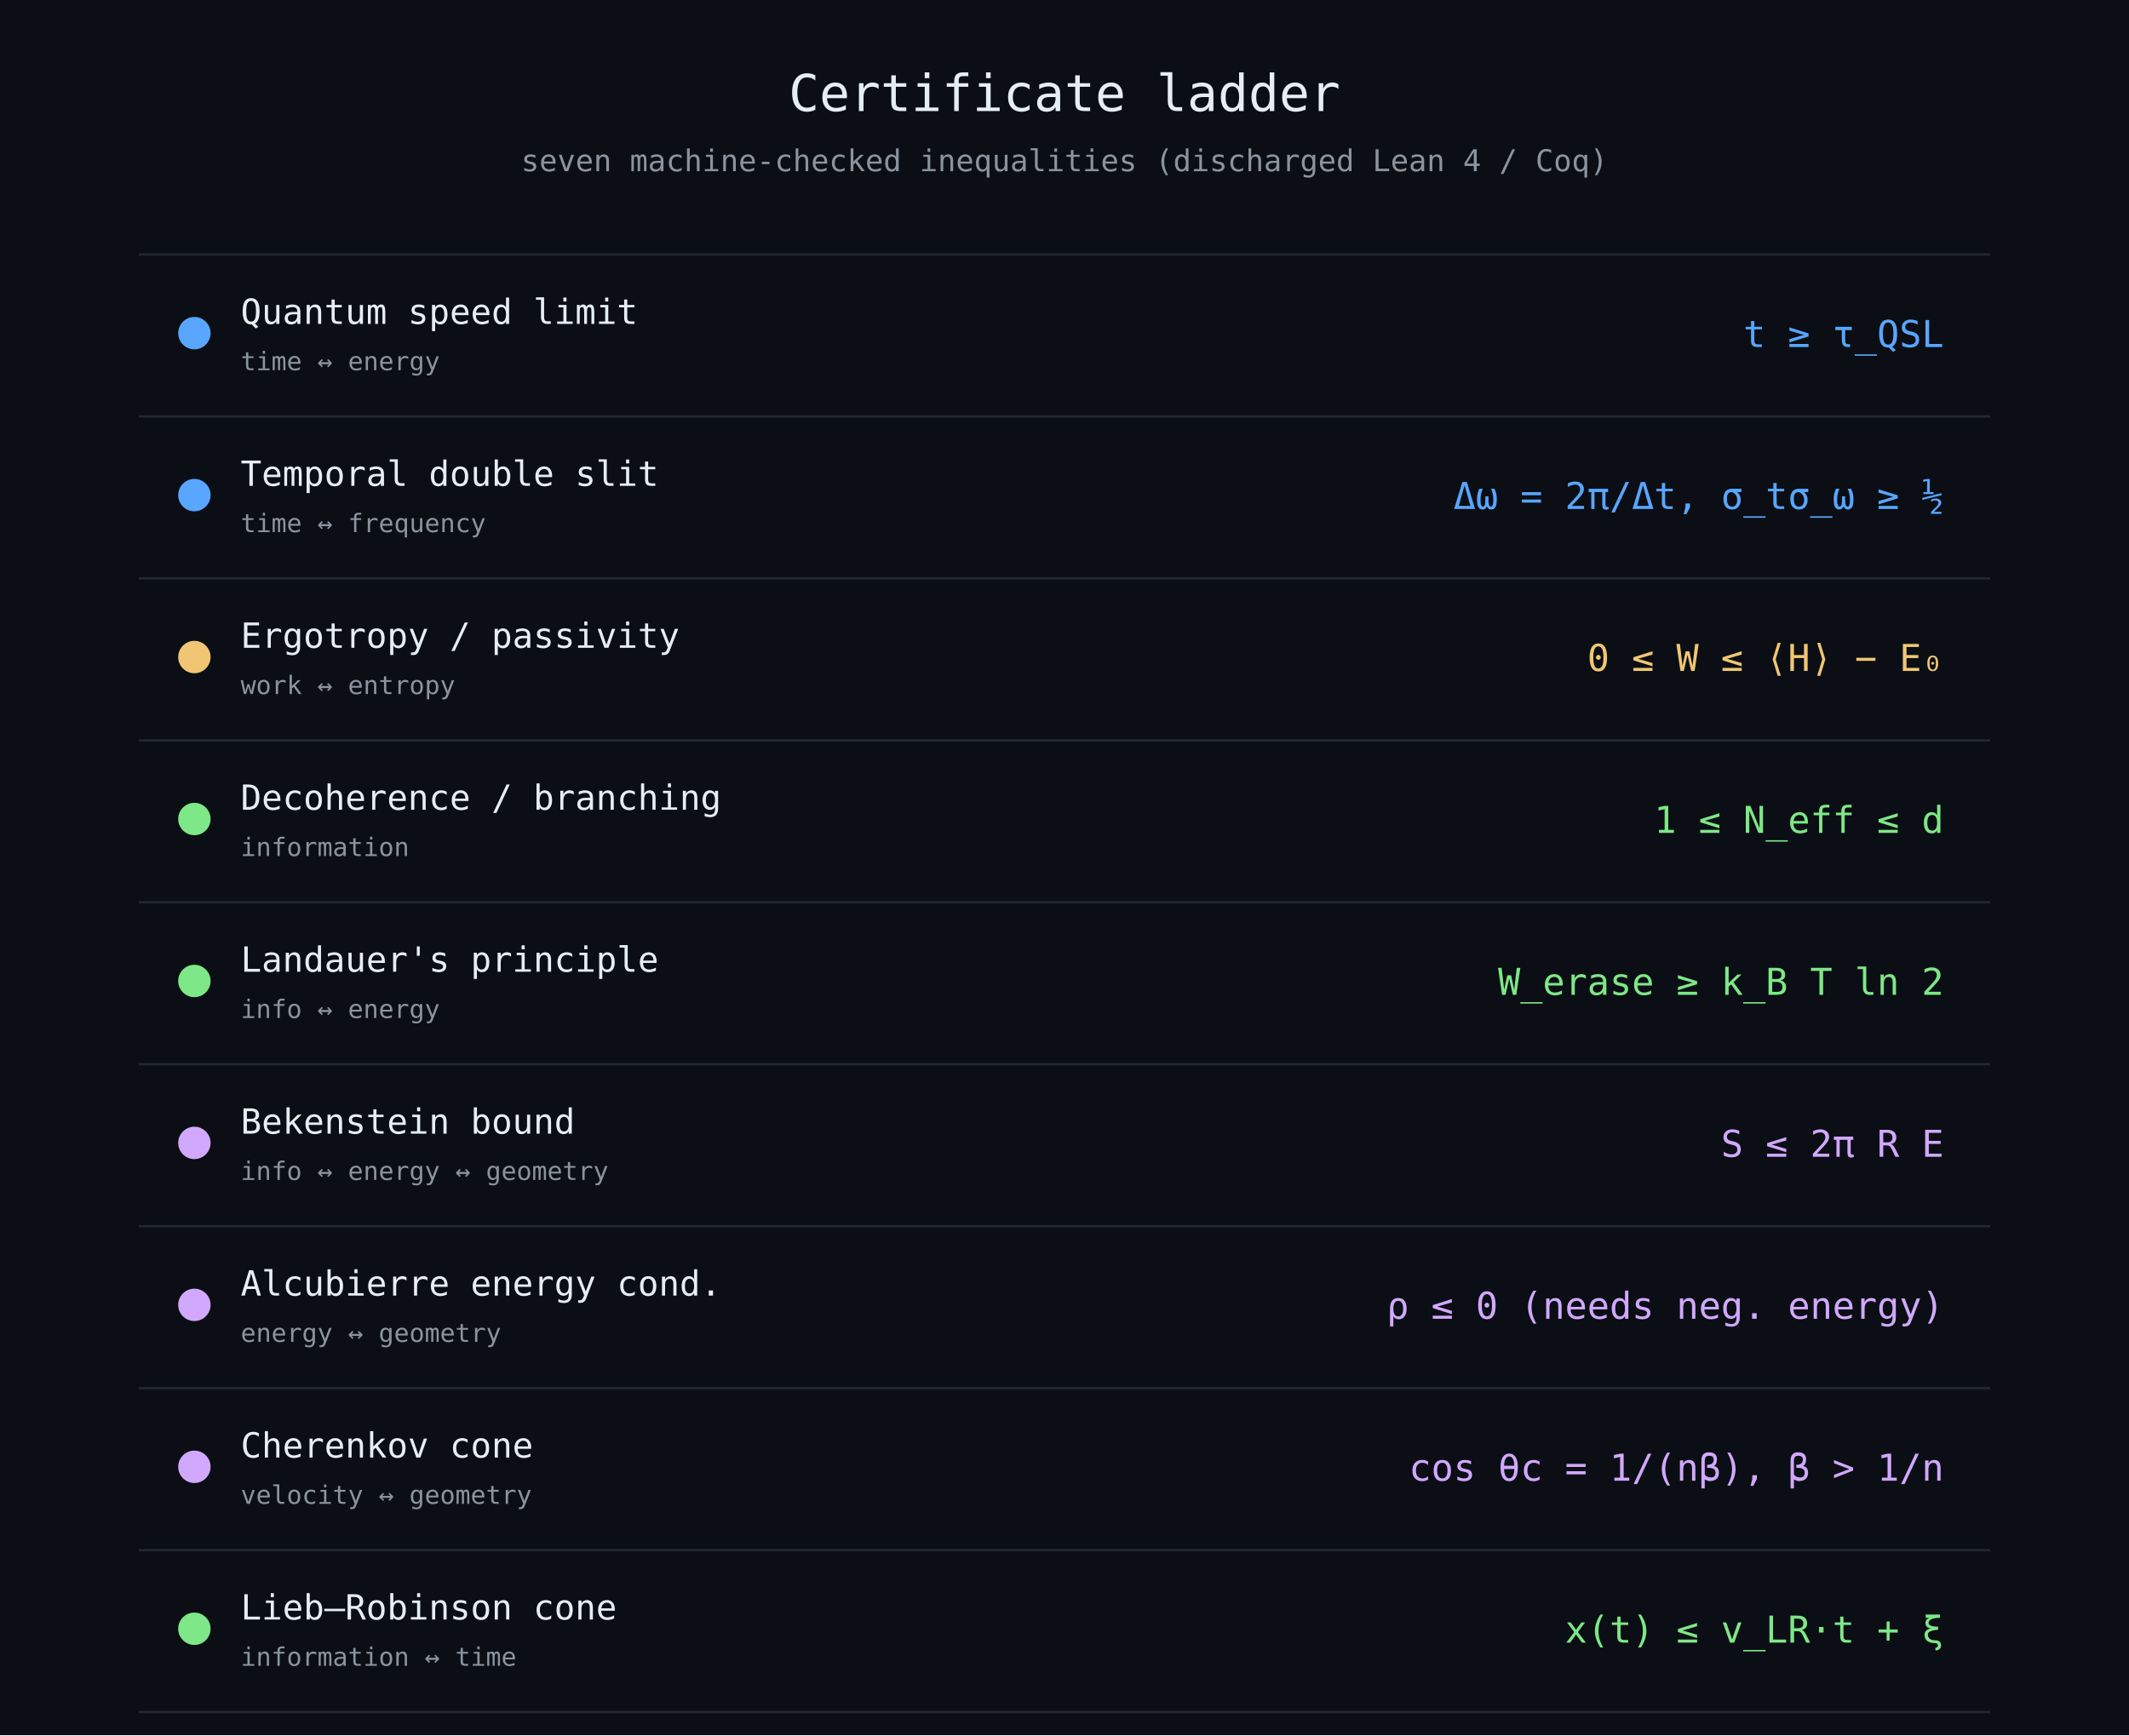
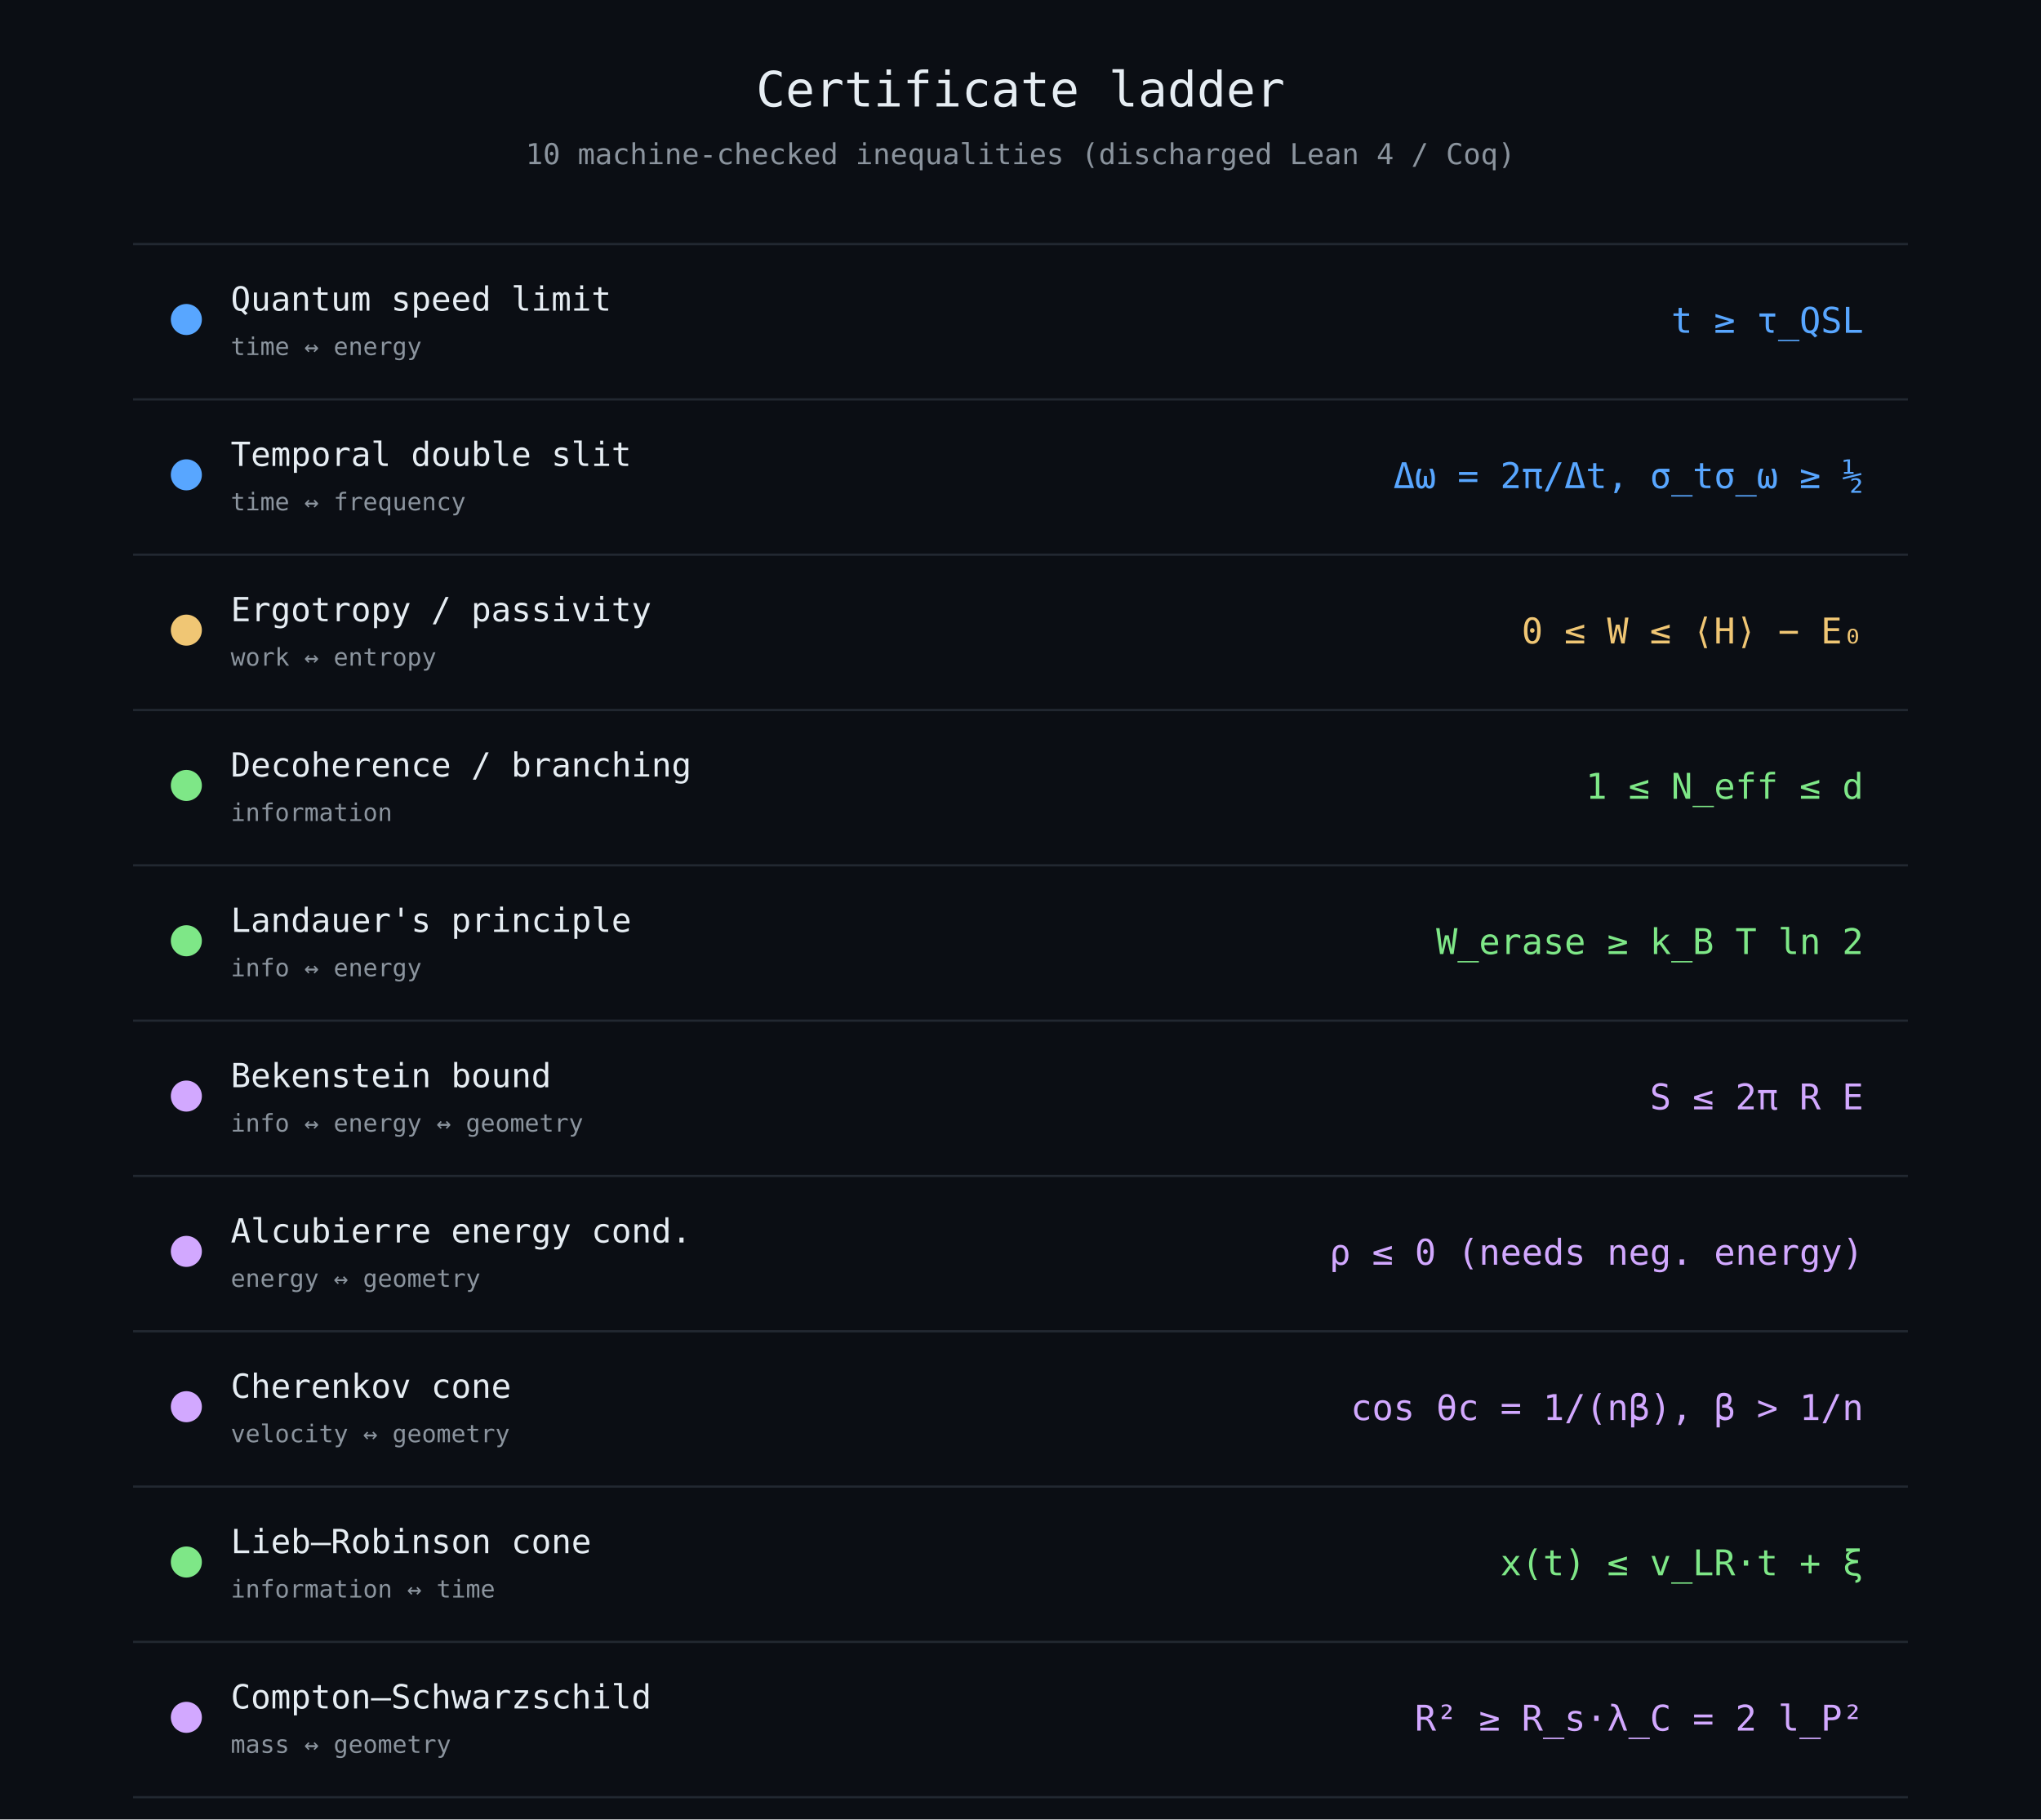
- <svg xmlns="http://www.w3.org/2000/svg" width="920" height="750" viewBox="0 0 920 750">
-   <rect width="920" height="750" fill="#0b0e14" />
+ <svg xmlns="http://www.w3.org/2000/svg" width="920" height="820" viewBox="0 0 920 820">
+   <rect width="920" height="820" fill="#0b0e14" />
  <text x="460" y="48" font-size="22" fill="#e6edf3" text-anchor="middle" font-family="monospace">Certificate ladder</text>
-   <text x="460" y="74" font-size="13" fill="#8b949e" text-anchor="middle" font-family="monospace">seven machine-checked inequalities (discharged Lean 4 / Coq)</text>
+   <text x="460" y="74" font-size="13" fill="#8b949e" text-anchor="middle" font-family="monospace">10 machine-checked inequalities (discharged Lean 4 / Coq)</text>
  <line x1="60" y1="110" x2="860" y2="110" stroke="#222831" stroke-width="1" opacity="1" />
  <circle cx="84" cy="144" r="7" fill="#58a6ff" stroke="none" stroke-width="0" opacity="1" />
  <text x="104" y="140" font-size="15" fill="#e6edf3" text-anchor="start" font-family="monospace">Quantum speed limit</text>
  <text x="104" y="160" font-size="11" fill="#8b949e" text-anchor="start" font-family="monospace">time ↔ energy</text>
  <text x="840" y="150" font-size="16" fill="#58a6ff" text-anchor="end" font-family="monospace">t ≥ τ_QSL</text>
  <line x1="60" y1="180" x2="860" y2="180" stroke="#222831" stroke-width="1" opacity="1" />
  <circle cx="84" cy="214" r="7" fill="#58a6ff" stroke="none" stroke-width="0" opacity="1" />
  <text x="104" y="210" font-size="15" fill="#e6edf3" text-anchor="start" font-family="monospace">Temporal double slit</text>
  <text x="104" y="230" font-size="11" fill="#8b949e" text-anchor="start" font-family="monospace">time ↔ frequency</text>
  <text x="840" y="220" font-size="16" fill="#58a6ff" text-anchor="end" font-family="monospace">Δω = 2π/Δt,  σ_tσ_ω ≥ ½</text>
  <line x1="60" y1="250" x2="860" y2="250" stroke="#222831" stroke-width="1" opacity="1" />
  <circle cx="84" cy="284" r="7" fill="#f0c674" stroke="none" stroke-width="0" opacity="1" />
  <text x="104" y="280" font-size="15" fill="#e6edf3" text-anchor="start" font-family="monospace">Ergotropy / passivity</text>
  <text x="104" y="300" font-size="11" fill="#8b949e" text-anchor="start" font-family="monospace">work ↔ entropy</text>
  <text x="840" y="290" font-size="16" fill="#f0c674" text-anchor="end" font-family="monospace">0 ≤ W ≤ ⟨H⟩ − E₀</text>
  <line x1="60" y1="320" x2="860" y2="320" stroke="#222831" stroke-width="1" opacity="1" />
  <circle cx="84" cy="354" r="7" fill="#7ee787" stroke="none" stroke-width="0" opacity="1" />
  <text x="104" y="350" font-size="15" fill="#e6edf3" text-anchor="start" font-family="monospace">Decoherence / branching</text>
  <text x="104" y="370" font-size="11" fill="#8b949e" text-anchor="start" font-family="monospace">information</text>
  <text x="840" y="360" font-size="16" fill="#7ee787" text-anchor="end" font-family="monospace">1 ≤ N_eff ≤ d</text>
  <line x1="60" y1="390" x2="860" y2="390" stroke="#222831" stroke-width="1" opacity="1" />
  <circle cx="84" cy="424" r="7" fill="#7ee787" stroke="none" stroke-width="0" opacity="1" />
  <text x="104" y="420" font-size="15" fill="#e6edf3" text-anchor="start" font-family="monospace">Landauer's principle</text>
  <text x="104" y="440" font-size="11" fill="#8b949e" text-anchor="start" font-family="monospace">info ↔ energy</text>
  <text x="840" y="430" font-size="16" fill="#7ee787" text-anchor="end" font-family="monospace">W_erase ≥ k_B T ln 2</text>
  <line x1="60" y1="460" x2="860" y2="460" stroke="#222831" stroke-width="1" opacity="1" />
  <circle cx="84" cy="494" r="7" fill="#d2a8ff" stroke="none" stroke-width="0" opacity="1" />
  <text x="104" y="490" font-size="15" fill="#e6edf3" text-anchor="start" font-family="monospace">Bekenstein bound</text>
  <text x="104" y="510" font-size="11" fill="#8b949e" text-anchor="start" font-family="monospace">info ↔ energy ↔ geometry</text>
  <text x="840" y="500" font-size="16" fill="#d2a8ff" text-anchor="end" font-family="monospace">S ≤ 2π R E</text>
  <line x1="60" y1="530" x2="860" y2="530" stroke="#222831" stroke-width="1" opacity="1" />
  <circle cx="84" cy="564" r="7" fill="#d2a8ff" stroke="none" stroke-width="0" opacity="1" />
  <text x="104" y="560" font-size="15" fill="#e6edf3" text-anchor="start" font-family="monospace">Alcubierre energy cond.</text>
  <text x="104" y="580" font-size="11" fill="#8b949e" text-anchor="start" font-family="monospace">energy ↔ geometry</text>
  <text x="840" y="570" font-size="16" fill="#d2a8ff" text-anchor="end" font-family="monospace">ρ ≤ 0  (needs neg. energy)</text>
  <line x1="60" y1="600" x2="860" y2="600" stroke="#222831" stroke-width="1" opacity="1" />
  <circle cx="84" cy="634" r="7" fill="#d2a8ff" stroke="none" stroke-width="0" opacity="1" />
  <text x="104" y="630" font-size="15" fill="#e6edf3" text-anchor="start" font-family="monospace">Cherenkov cone</text>
  <text x="104" y="650" font-size="11" fill="#8b949e" text-anchor="start" font-family="monospace">velocity ↔ geometry</text>
  <text x="840" y="640" font-size="16" fill="#d2a8ff" text-anchor="end" font-family="monospace">cos θc = 1/(nβ),  β &gt; 1/n</text>
  <line x1="60" y1="670" x2="860" y2="670" stroke="#222831" stroke-width="1" opacity="1" />
  <circle cx="84" cy="704" r="7" fill="#7ee787" stroke="none" stroke-width="0" opacity="1" />
  <text x="104" y="700" font-size="15" fill="#e6edf3" text-anchor="start" font-family="monospace">Lieb–Robinson cone</text>
  <text x="104" y="720" font-size="11" fill="#8b949e" text-anchor="start" font-family="monospace">information ↔ time</text>
  <text x="840" y="710" font-size="16" fill="#7ee787" text-anchor="end" font-family="monospace">x(t) ≤ v_LR·t + ξ</text>
  <line x1="60" y1="740" x2="860" y2="740" stroke="#222831" stroke-width="1" opacity="1" />
+   <circle cx="84" cy="774" r="7" fill="#d2a8ff" stroke="none" stroke-width="0" opacity="1" />
+   <text x="104" y="770" font-size="15" fill="#e6edf3" text-anchor="start" font-family="monospace">Compton–Schwarzschild</text>
+   <text x="104" y="790" font-size="11" fill="#8b949e" text-anchor="start" font-family="monospace">mass ↔ geometry</text>
+   <text x="840" y="780" font-size="16" fill="#d2a8ff" text-anchor="end" font-family="monospace">R² ≥ R_s·λ_C = 2 l_P²</text>
+   <line x1="60" y1="810" x2="860" y2="810" stroke="#222831" stroke-width="1" opacity="1" />
</svg>
